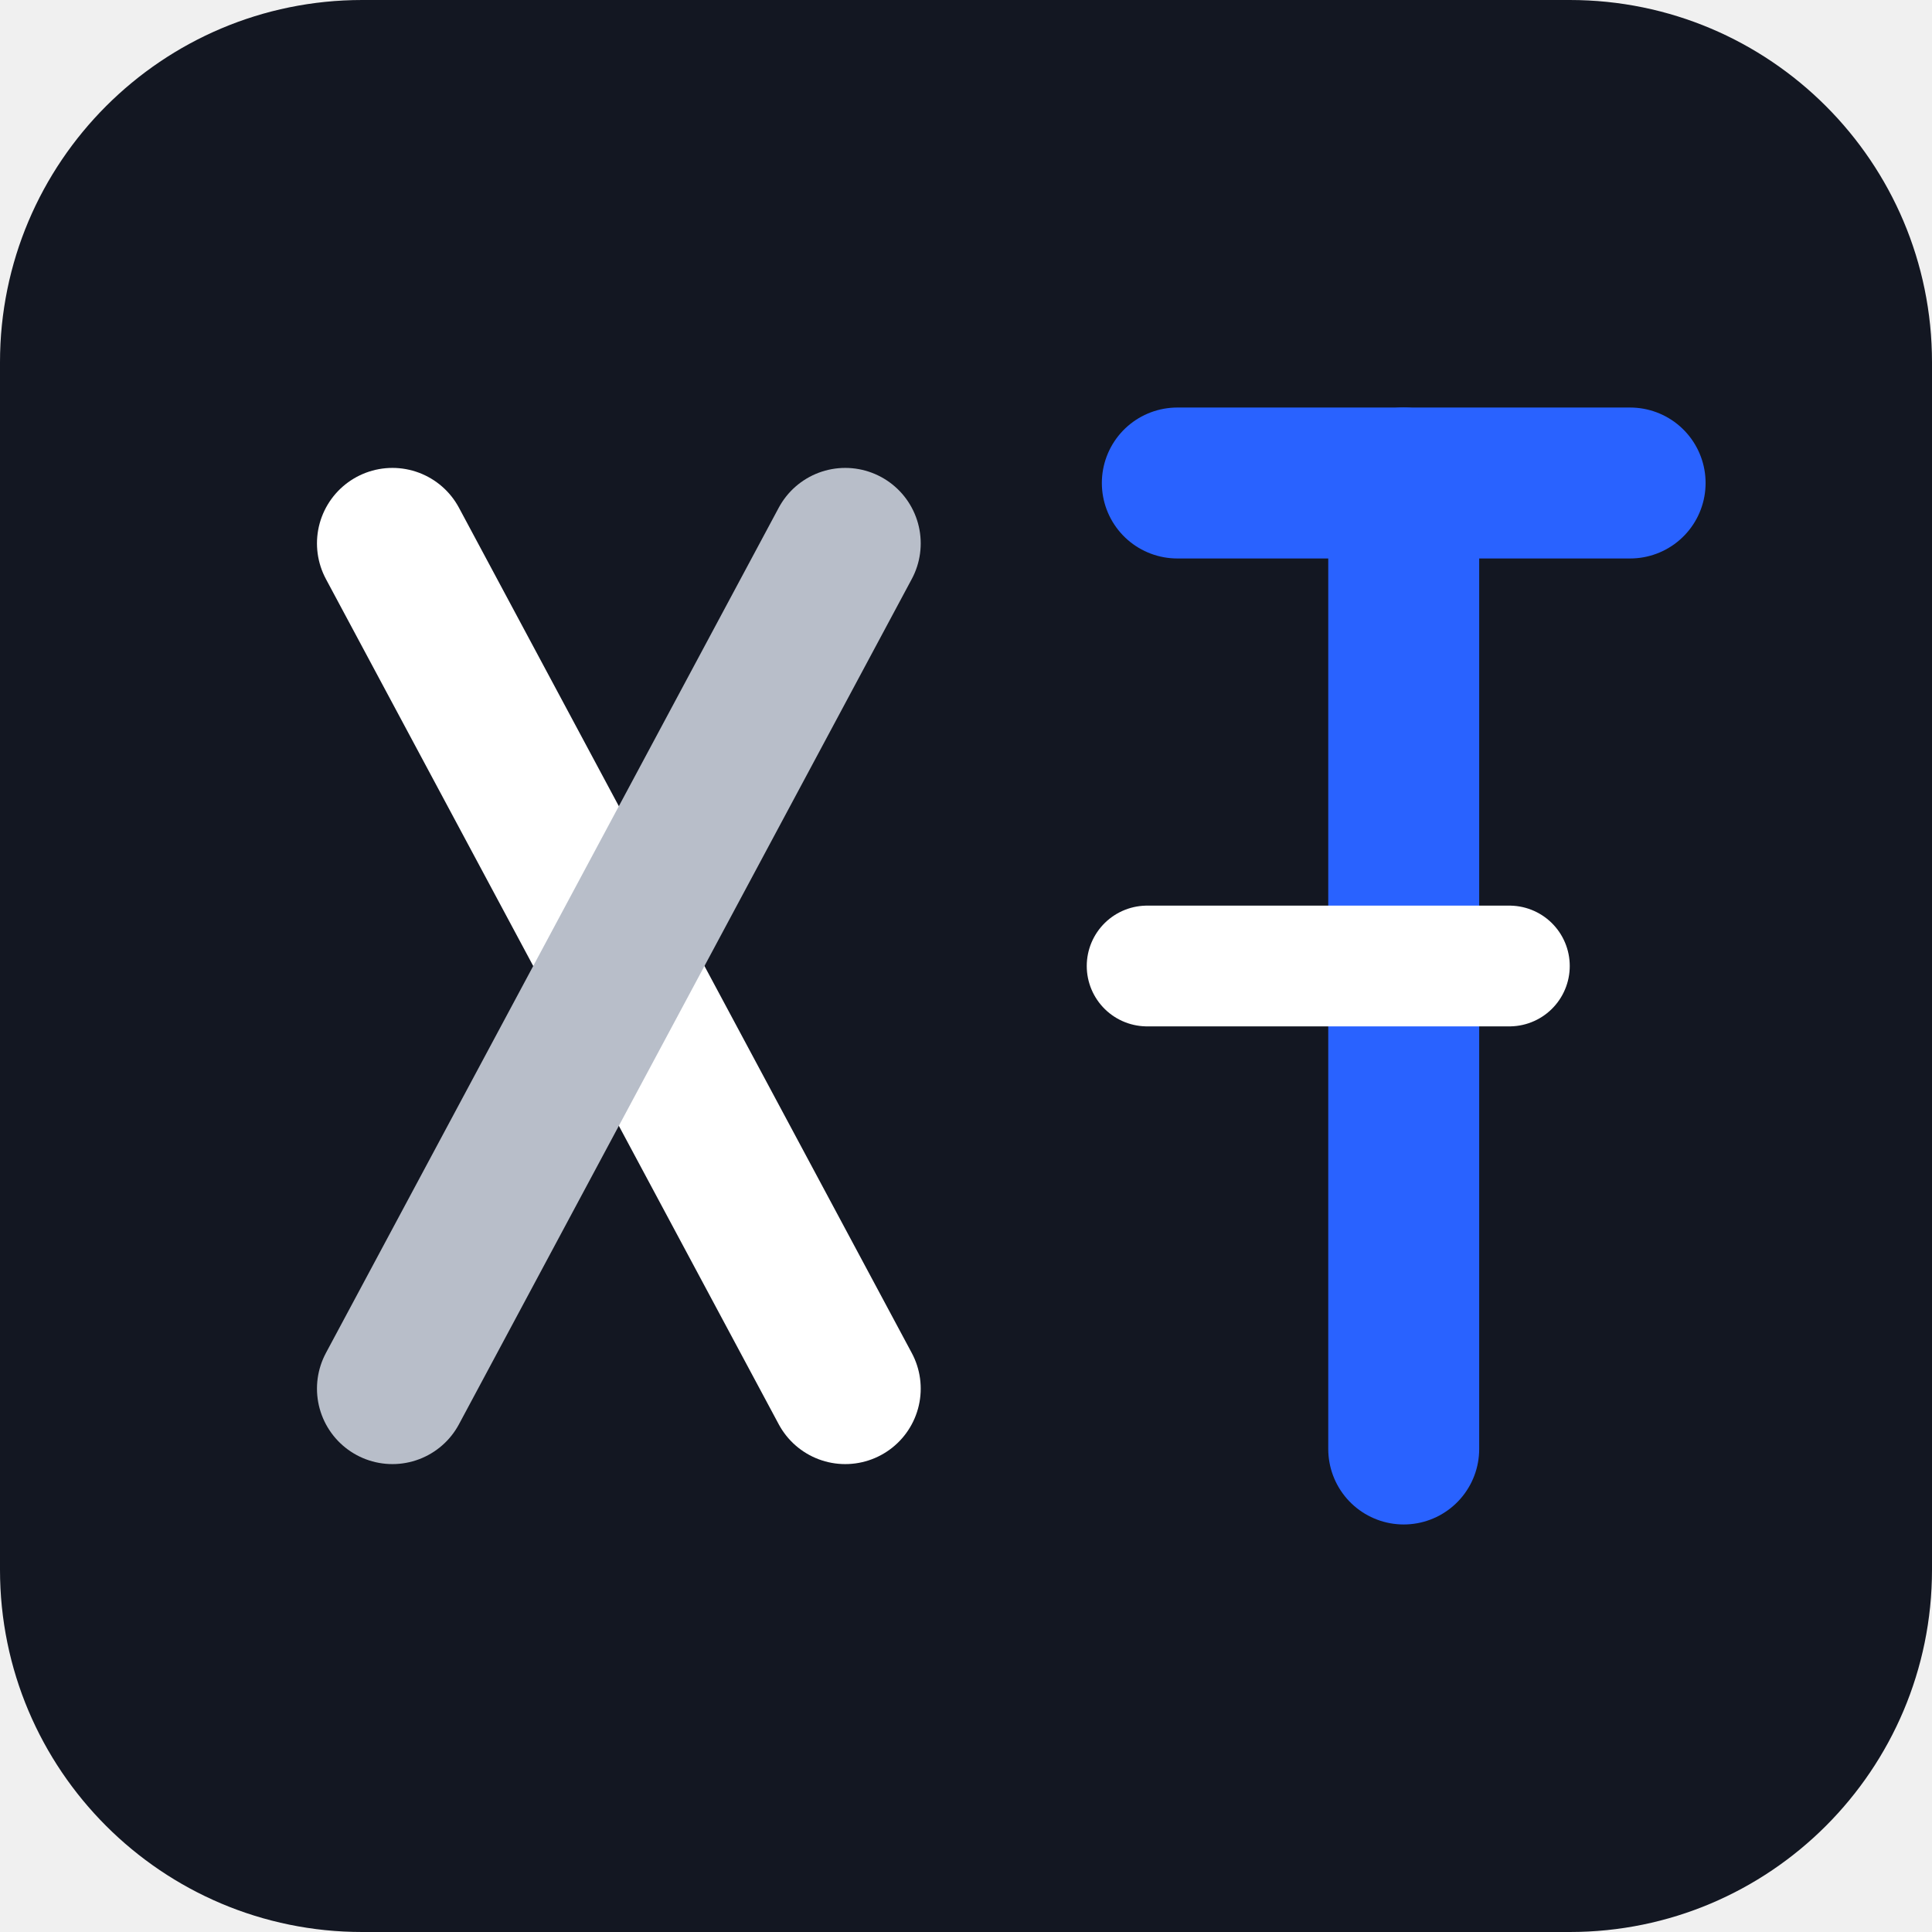
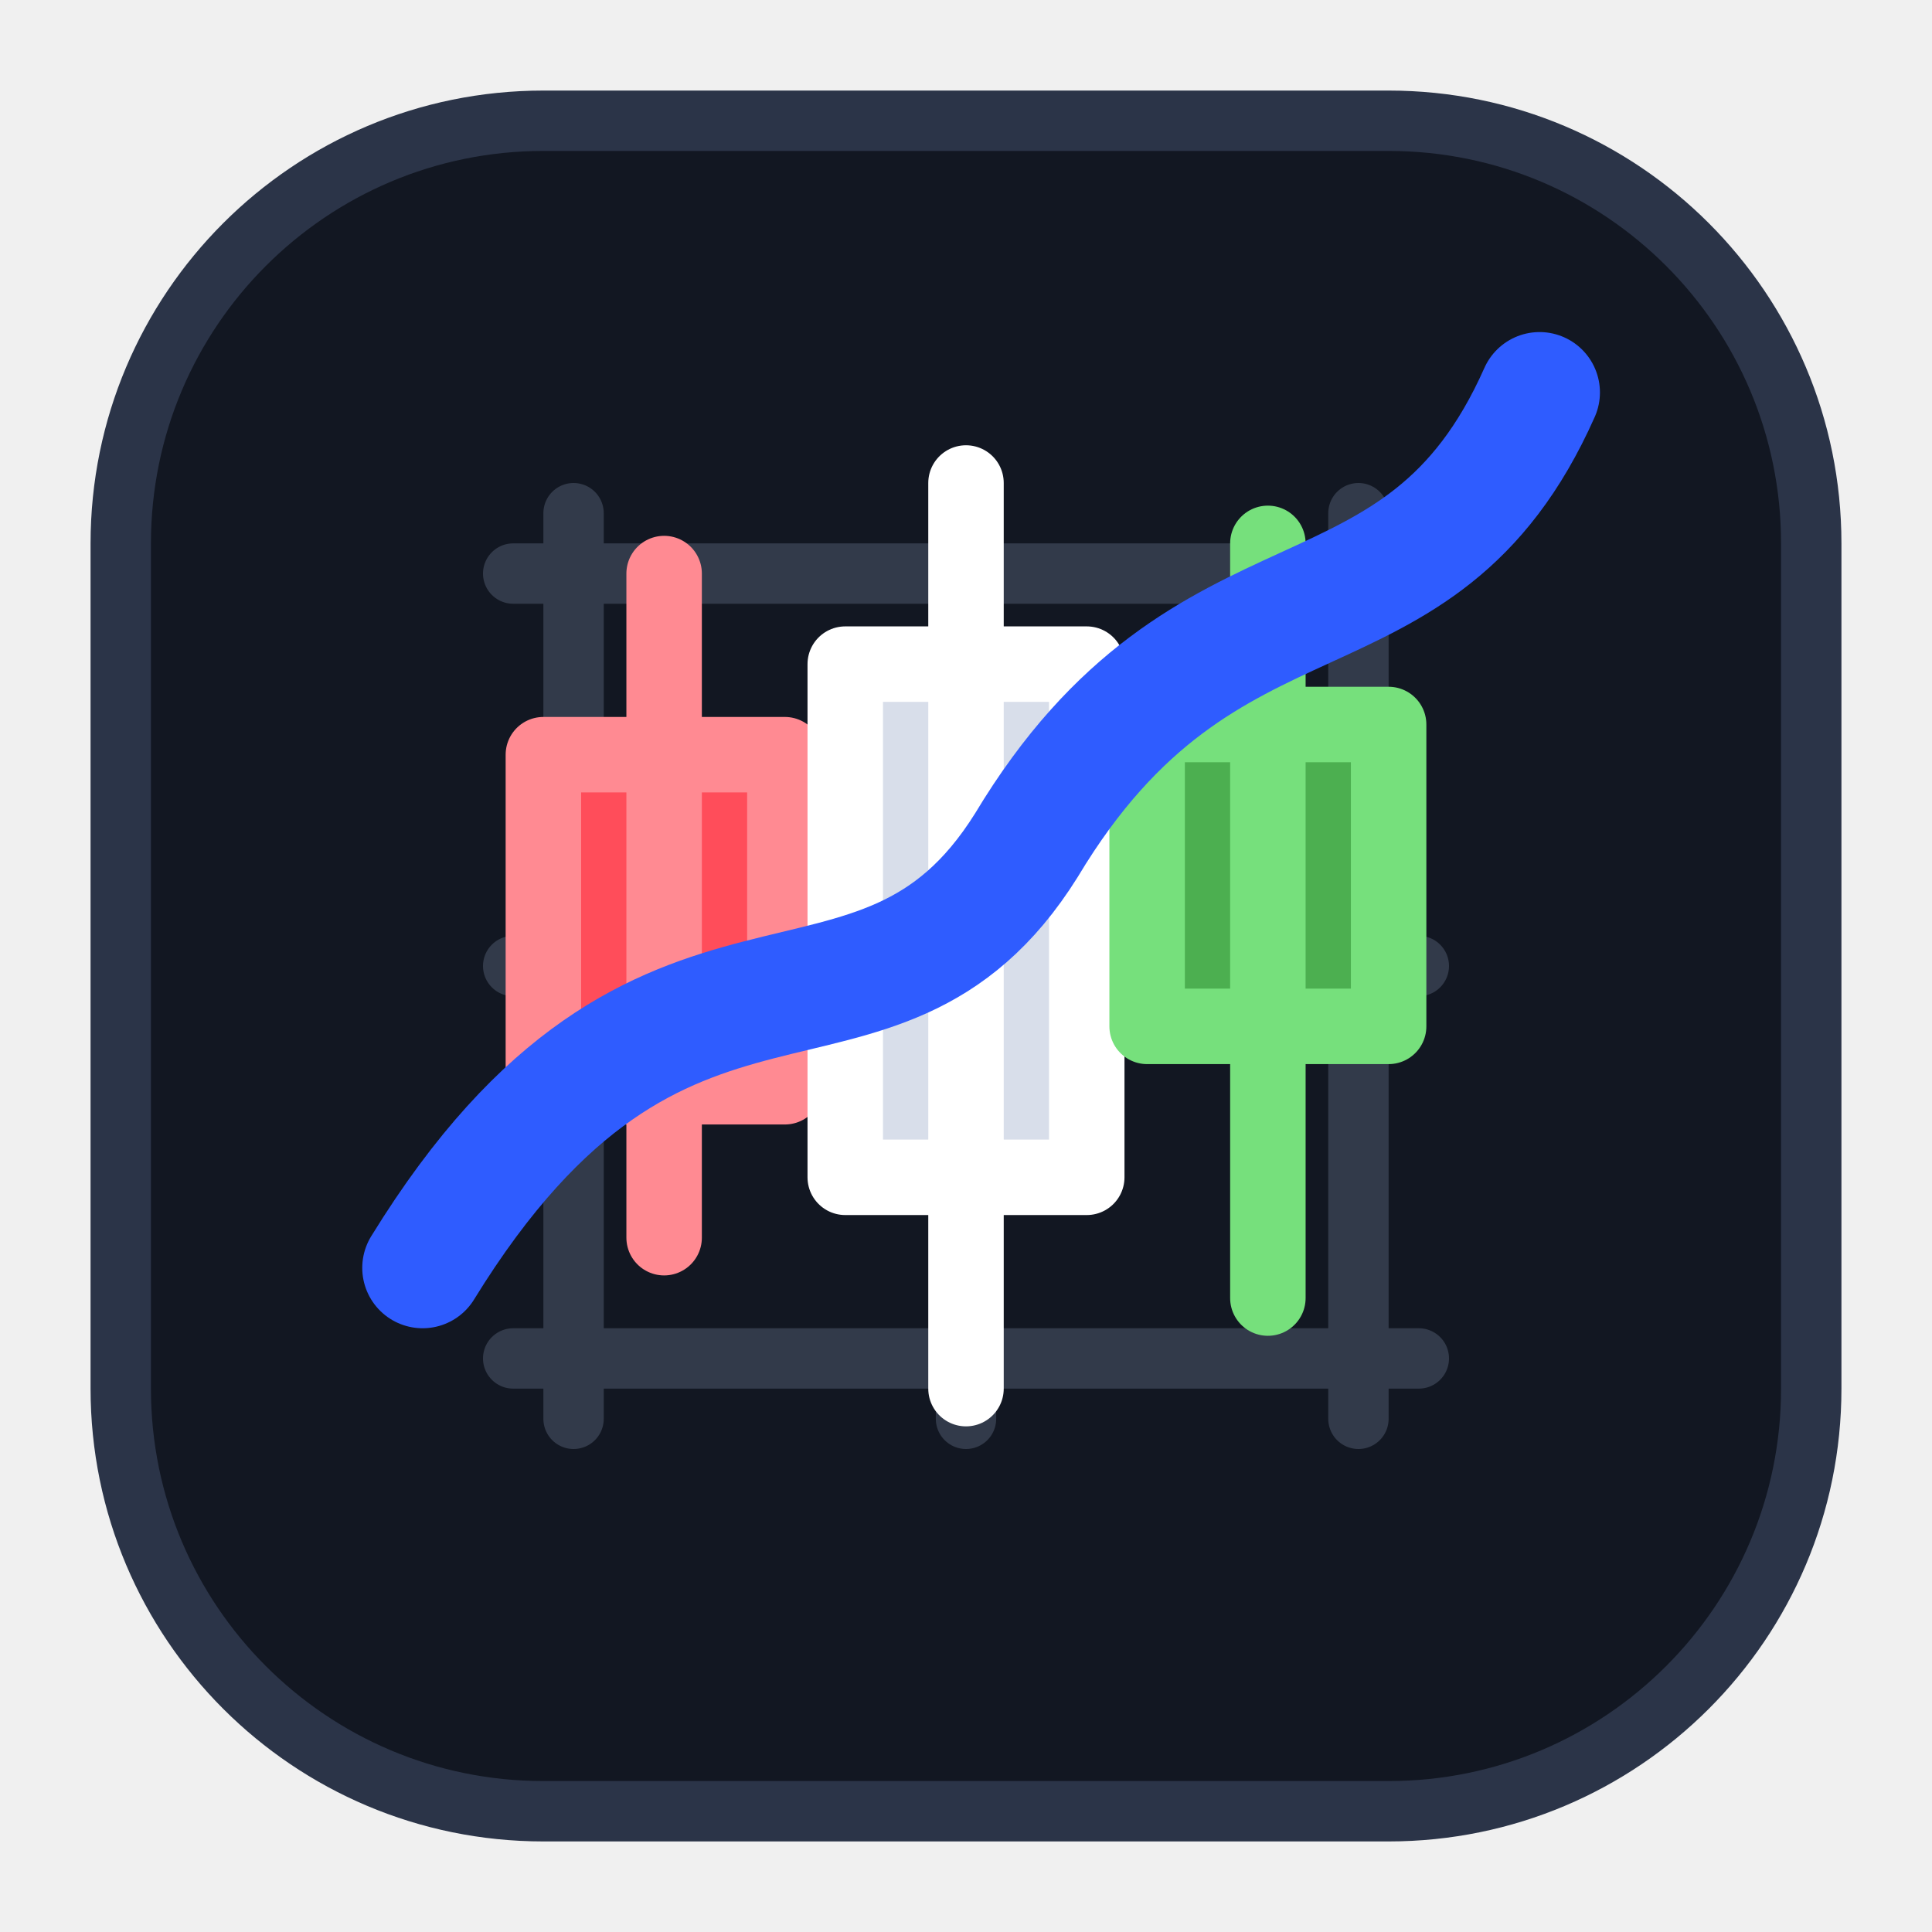
<svg xmlns="http://www.w3.org/2000/svg" viewBox="0 0 64 64">
-   <rect width="64" height="64" rx="12" fill="#131722" />
-   <path d="M13 18L28 46" fill="none" stroke="#ffffff" stroke-width="5" stroke-linecap="round" />
-   <path d="M28 18L13 46" fill="none" stroke="#b8bec9" stroke-width="5" stroke-linecap="round" />
-   <path d="M39 16H54" fill="none" stroke="#2962ff" stroke-width="5" stroke-linecap="round" />
-   <path d="M46.5 16V48" fill="none" stroke="#2962ff" stroke-width="5" stroke-linecap="round" />
-   <path d="M38 32H50" fill="none" stroke="#ffffff" stroke-width="4" stroke-linecap="round" />
+   <rect x="4" y="4" width="56" height="56" rx="14" fill="#121722" stroke="#2b3448" stroke-width="2" />
+   <path d="M17 19H47M17 32H47M17 45H47M19 17V47M32 17V47M45 17V47" fill="none" stroke="#5f6b82" stroke-opacity=".42" stroke-width="2" stroke-linecap="round" />
+   <path d="M22 19V41M18 25H26V36H18Z" fill="#ff4d5a" stroke="#ff8a92" stroke-width="2.5" stroke-linecap="round" stroke-linejoin="round" />
+   <path d="M32 16V46M28 22H36V39H28Z" fill="#d8deea" stroke="#ffffff" stroke-width="2.5" stroke-linecap="round" stroke-linejoin="round" />
+   <path d="M42 18V43M38 24H46V34H38Z" fill="#4caf50" stroke="#76e07c" stroke-width="2.5" stroke-linecap="round" stroke-linejoin="round" />
+   <path d="M14 42C22 29 29 36 34 28C40 18 47 22 51 13" fill="none" stroke="#2f5cff" stroke-width="4" stroke-linecap="round" stroke-linejoin="round" />
</svg>
